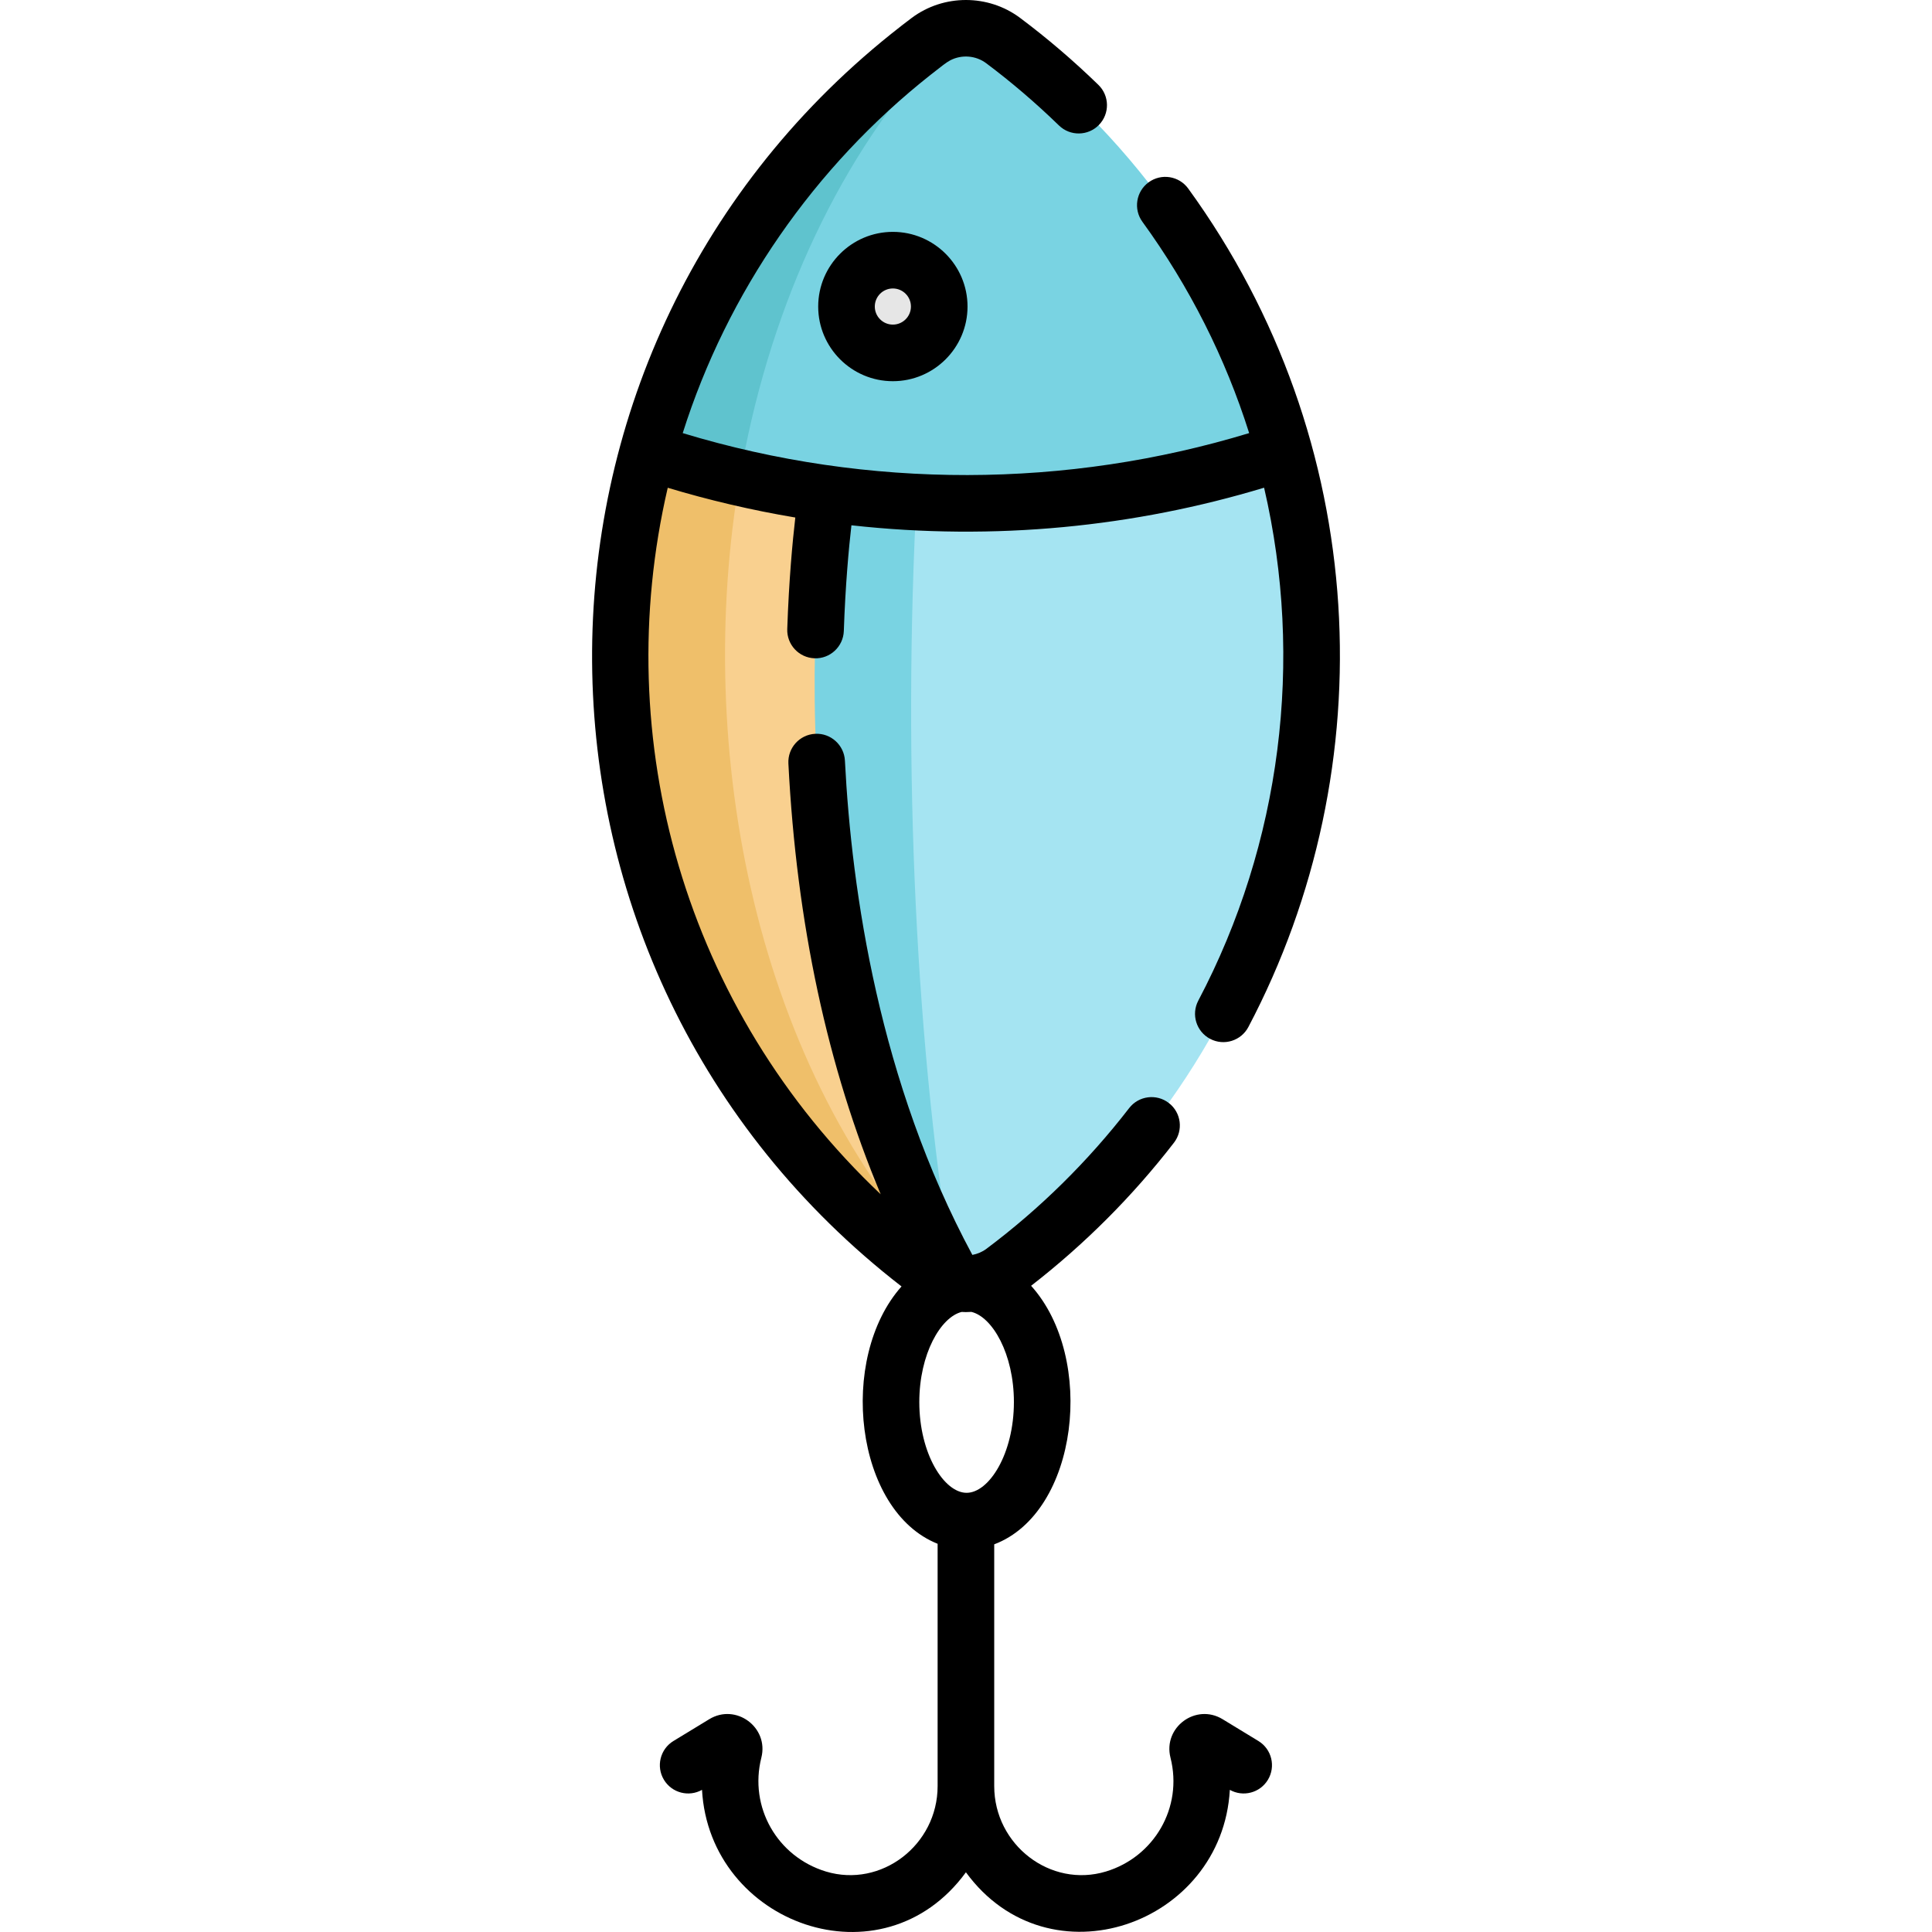
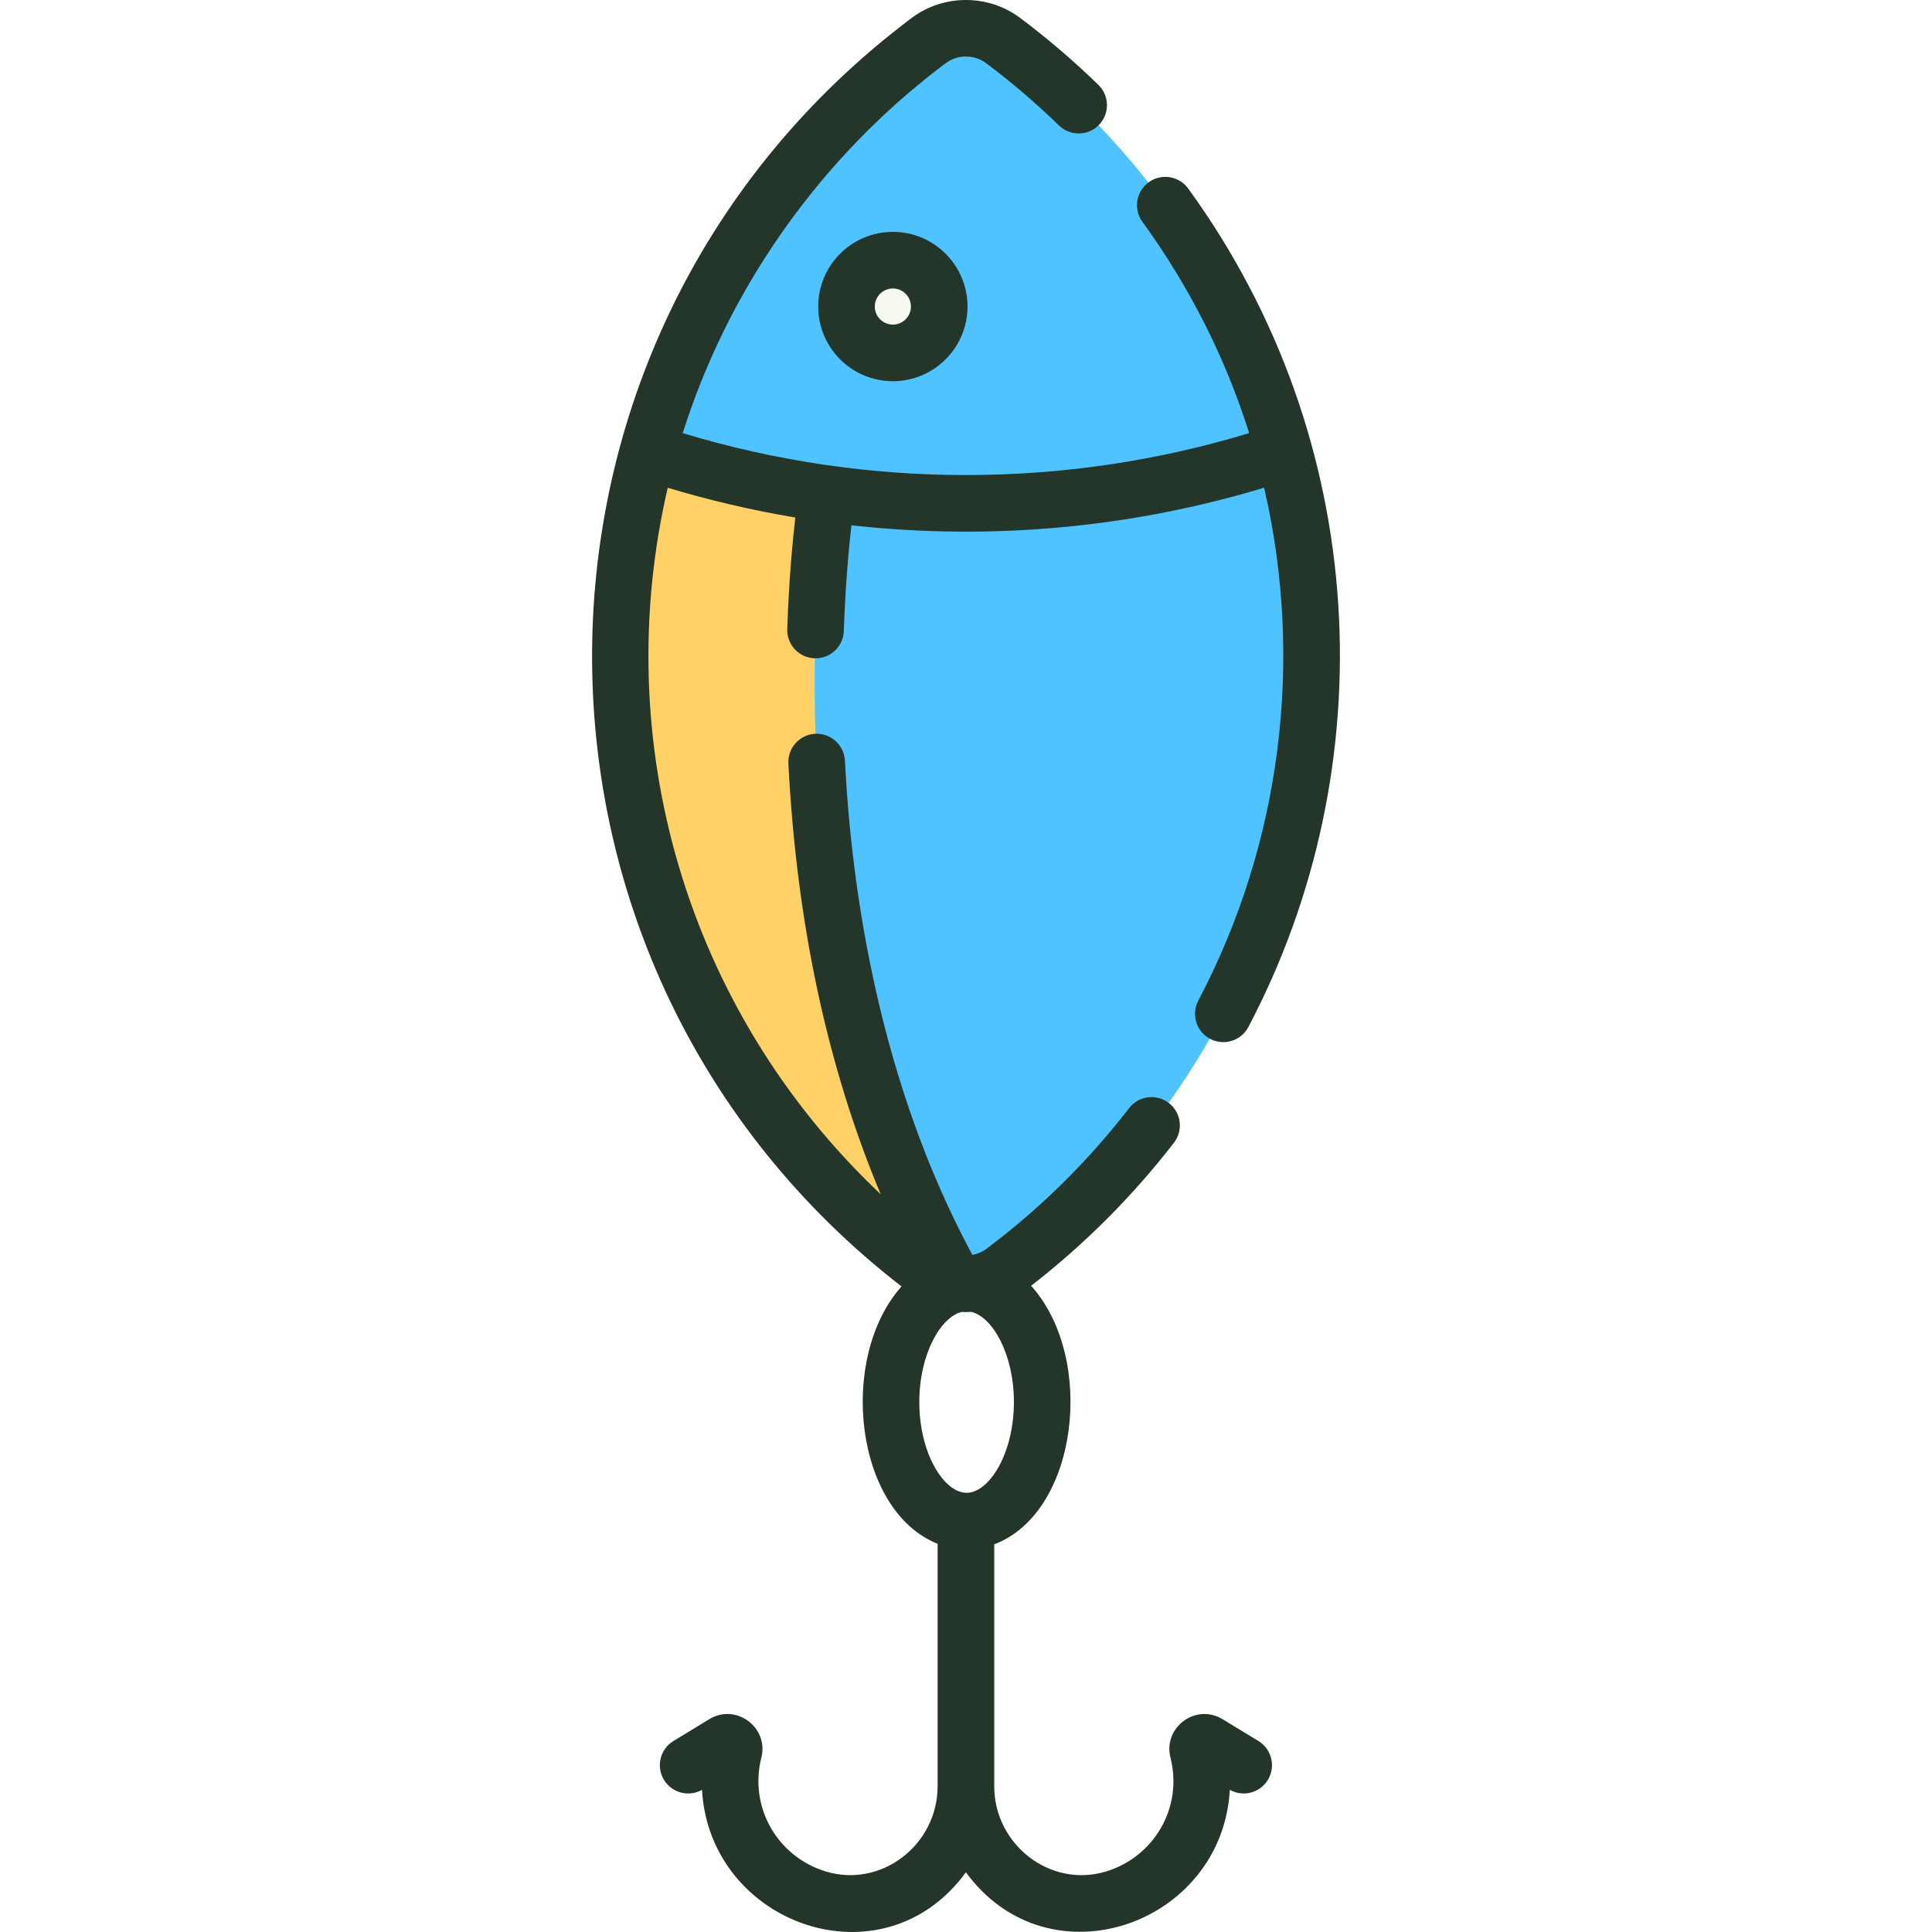
- <svg xmlns="http://www.w3.org/2000/svg" version="1.1" id="Capa_1" x="0px" y="0px" viewBox="0 0 512 512" style="enable-background:new 0 0 512 512;" xml:space="preserve">
-   <path style="fill:#A5E4F2;" d="M339.507,116.973c-54.005,17.901-112.951,17.934-167.057,0  c-23.152,79.655,3.992,167.852,73.588,219.986c5.874,4.4,14.007,4.4,19.881,0C335.554,284.796,362.644,196.578,339.507,116.973z" />
-   <path style="fill:#79D3E2;" d="M242.994,130.084c-23.887-1.162-47.649-5.521-70.544-13.109  c-23.152,79.655,3.992,167.852,73.588,219.986c2.123,1.59,4.542,2.597,7.042,3.038C242.727,279.872,239.077,202.816,242.994,130.084  z" />
-   <path style="fill:#F9D08F;" d="M219.173,130.864v-0.003c-16.364-2.274-32.253-6.032-47.521-11.147  c-21.558,78.291,5.107,165.348,74.386,217.244c2.163,1.62,4.633,2.639,7.182,3.066C200.246,245.992,219.173,130.864,219.173,130.864  z" />
-   <path style="fill:#79D3E2;" d="M340.305,119.714c-12.15-44.127-38.782-82.252-74.461-108.952c-5.831-4.364-13.899-4.364-19.731,0  c-35.678,26.7-62.309,64.825-74.461,108.952C226.108,137.958,285.73,137.998,340.305,119.714z" />
-   <path style="fill:#EFBF6A;" d="M250.921,336.858c-50.927-52.955-67.184-138.359-54.846-210.265  c-8.296-1.913-16.446-4.205-24.423-6.878c-21.558,78.291,5.107,165.348,74.386,217.244c2.163,1.62,4.633,2.638,7.182,3.066  c-0.396-0.703-0.774-1.41-1.162-2.115C251.525,337.471,251.261,337.211,250.921,336.858z" />
-   <path style="fill:#5FC3CE;" d="M197.34,119.715c8.769-44.127,27.986-82.252,53.732-108.953c1.845-1.913,3.999-2.987,6.192-3.223  c-3.894-0.302-7.875,0.771-11.15,3.223c-35.678,26.701-62.309,64.825-74.461,108.953c8.039,2.693,16.192,4.979,24.423,6.878  C196.47,124.294,196.886,122,197.34,119.715z" />
-   <path style="fill:#E6E6E6;" d="M236.619,93.536c-6.786,0-12.287-5.502-12.287-12.287c0-6.786,5.502-12.287,12.287-12.287  s12.287,5.502,12.287,12.287C248.907,88.036,243.405,93.536,236.619,93.536z" />
+ <svg xmlns="http://www.w3.org/2000/svg" fill="#24352a" version="1.1" id="Capa_1" x="0px" y="0px" viewBox="0 0 512 512" style="enable-background:new 0 0 512 512;" xml:space="preserve">
+   <path style="fill:#4fc3ff;" d="M339.507,116.973c-54.005,17.901-112.951,17.934-167.057,0  c-23.152,79.655,3.992,167.852,73.588,219.986c5.874,4.4,14.007,4.4,19.881,0C335.554,284.796,362.644,196.578,339.507,116.973z" />
+   <path style="fill:#4fc3ff;" d="M242.994,130.084c-23.887-1.162-47.649-5.521-70.544-13.109  c-23.152,79.655,3.992,167.852,73.588,219.986c2.123,1.59,4.542,2.597,7.042,3.038C242.727,279.872,239.077,202.816,242.994,130.084  z" />
+   <path style="fill:#ffd166;" d="M219.173,130.864v-0.003c-16.364-2.274-32.253-6.032-47.521-11.147  c-21.558,78.291,5.107,165.348,74.386,217.244c2.163,1.62,4.633,2.639,7.182,3.066C200.246,245.992,219.173,130.864,219.173,130.864  z" />
+   <path style="fill:#4fc3ff;" d="M340.305,119.714c-12.15-44.127-38.782-82.252-74.461-108.952c-5.831-4.364-13.899-4.364-19.731,0  c-35.678,26.7-62.309,64.825-74.461,108.952C226.108,137.958,285.73,137.998,340.305,119.714z" />
+   <path style="fill:#ffd166;" d="M250.921,336.858c-50.927-52.955-67.184-138.359-54.846-210.265  c-8.296-1.913-16.446-4.205-24.423-6.878c-21.558,78.291,5.107,165.348,74.386,217.244c2.163,1.62,4.633,2.638,7.182,3.066  c-0.396-0.703-0.774-1.41-1.162-2.115C251.525,337.471,251.261,337.211,250.921,336.858z" />
+   <path style="fill:#4fc3ff;" d="M197.34,119.715c8.769-44.127,27.986-82.252,53.732-108.953c1.845-1.913,3.999-2.987,6.192-3.223  c-3.894-0.302-7.875,0.771-11.15,3.223c-35.678,26.701-62.309,64.825-74.461,108.953c8.039,2.693,16.192,4.979,24.423,6.878  C196.47,124.294,196.886,122,197.34,119.715z" />
+   <path style="fill:#f5f9f0;" d="M236.619,93.536c-6.786,0-12.287-5.502-12.287-12.287c0-6.786,5.502-12.287,12.287-12.287  s12.287,5.502,12.287,12.287C248.907,88.036,243.405,93.536,236.619,93.536z" />
  <path d="M238.912,340.918c-16.952,19.085-12.381,59.468,9.566,68.201v64.205c0,15.618-14.937,27.085-29.609,22.646  c-12.916-3.934-20.414-17.083-17.104-30.167c2.034-8.033-6.729-14.511-13.81-10.194l-9.485,5.773  c-3.538,2.153-4.661,6.768-2.507,10.306c2.107,3.462,6.571,4.61,10.076,2.642c2.004,35.607,47.805,52.178,69.94,21.847  c21.968,30.101,67.925,13.956,69.94-21.847c3.504,1.968,7.969,0.821,10.076-2.642c2.154-3.538,1.031-8.152-2.507-10.306  l-9.483-5.772c-7.075-4.31-15.85,2.147-13.813,10.193c3.352,13.248-4.378,26.318-17.101,30.165  c-14.702,4.452-29.613-7.054-29.613-22.644v-64.061c22.325-8.418,27.009-49.406,9.775-68.517  c14.127-10.964,26.863-23.688,37.855-37.915c2.533-3.277,1.929-7.987-1.349-10.521c-3.278-2.532-7.988-1.929-10.521,1.349  c-10.903,14.108-23.626,26.653-37.815,37.282c-1.125,0.843-2.409,1.372-3.737,1.624c-24.659-45.754-32.002-96.263-33.774-130.991  c-0.211-4.137-3.764-7.333-7.872-7.108c-4.137,0.211-7.319,3.735-7.108,7.872c2.159,42.331,10.371,80.597,24.464,114.159  c-51.921-49.085-71.966-120.43-56.437-187.238c10.692,3.228,22.26,5.961,33.807,7.89c-0.741,6.39-1.694,16.581-2.137,29.554  c-0.141,4.14,3.101,7.61,7.24,7.752c4.115,0.159,7.61-3.1,7.752-7.24c0.416-12.212,1.316-21.914,2.014-28.007  c38.068,4.218,75.169,0.376,109.363-9.962c10.632,45.754,4.508,94.305-17.438,135.93c-1.932,3.664-0.527,8.201,3.137,10.133  c3.701,1.949,8.219,0.493,10.133-3.137c36.313-68.88,32.553-155.438-15.94-222.207c-2.435-3.352-7.124-4.095-10.476-1.661  c-3.352,2.435-4.096,7.124-1.661,10.476c12.519,17.237,22.005,36.097,28.287,55.996c-48.208,14.654-100.712,14.996-150.113,0.002  c11.794-37.28,34.868-70.623,65.716-94.97c2.884-2.277,4.214-3.321,5.202-3.831c3.021-1.56,6.749-1.286,9.505,0.777  c6.67,4.992,13.157,10.542,19.282,16.494c2.972,2.888,7.72,2.819,10.605-0.15c2.888-2.971,2.819-7.719-0.15-10.605  c-6.585-6.4-13.565-12.371-20.75-17.748c-8.453-6.326-20.264-6.326-28.719,0c-1.512,1.132-3.334,2.539-5.453,4.237  C129.768,94.209,130.309,256.83,238.912,340.918z M256.159,395.613c-5.917,0-12.533-10.286-12.533-24.052  c0-12.759,5.684-22.523,11.227-23.884c0.986,0.045,1.053,0.077,2.567-0.012c5.558,1.317,11.275,11.101,11.275,23.896  C268.694,385.328,262.076,395.613,256.159,395.613z M236.618,61.448c-10.911,0-19.787,8.877-19.787,19.787  s8.877,19.787,19.787,19.787c10.911,0,19.787-8.877,19.787-19.787C256.405,70.324,247.529,61.448,236.618,61.448z M236.618,86.023  c-2.641,0-4.788-2.147-4.788-4.788s2.147-4.788,4.788-4.788c2.641,0,4.788,2.147,4.788,4.788  C241.406,83.875,239.259,86.023,236.618,86.023z" />
  <g>
</g>
  <g>
</g>
  <g>
</g>
  <g>
</g>
  <g>
</g>
  <g>
</g>
  <g>
</g>
  <g>
</g>
  <g>
</g>
  <g>
</g>
  <g>
</g>
  <g>
</g>
  <g>
</g>
  <g>
</g>
  <g>
</g>
</svg>
